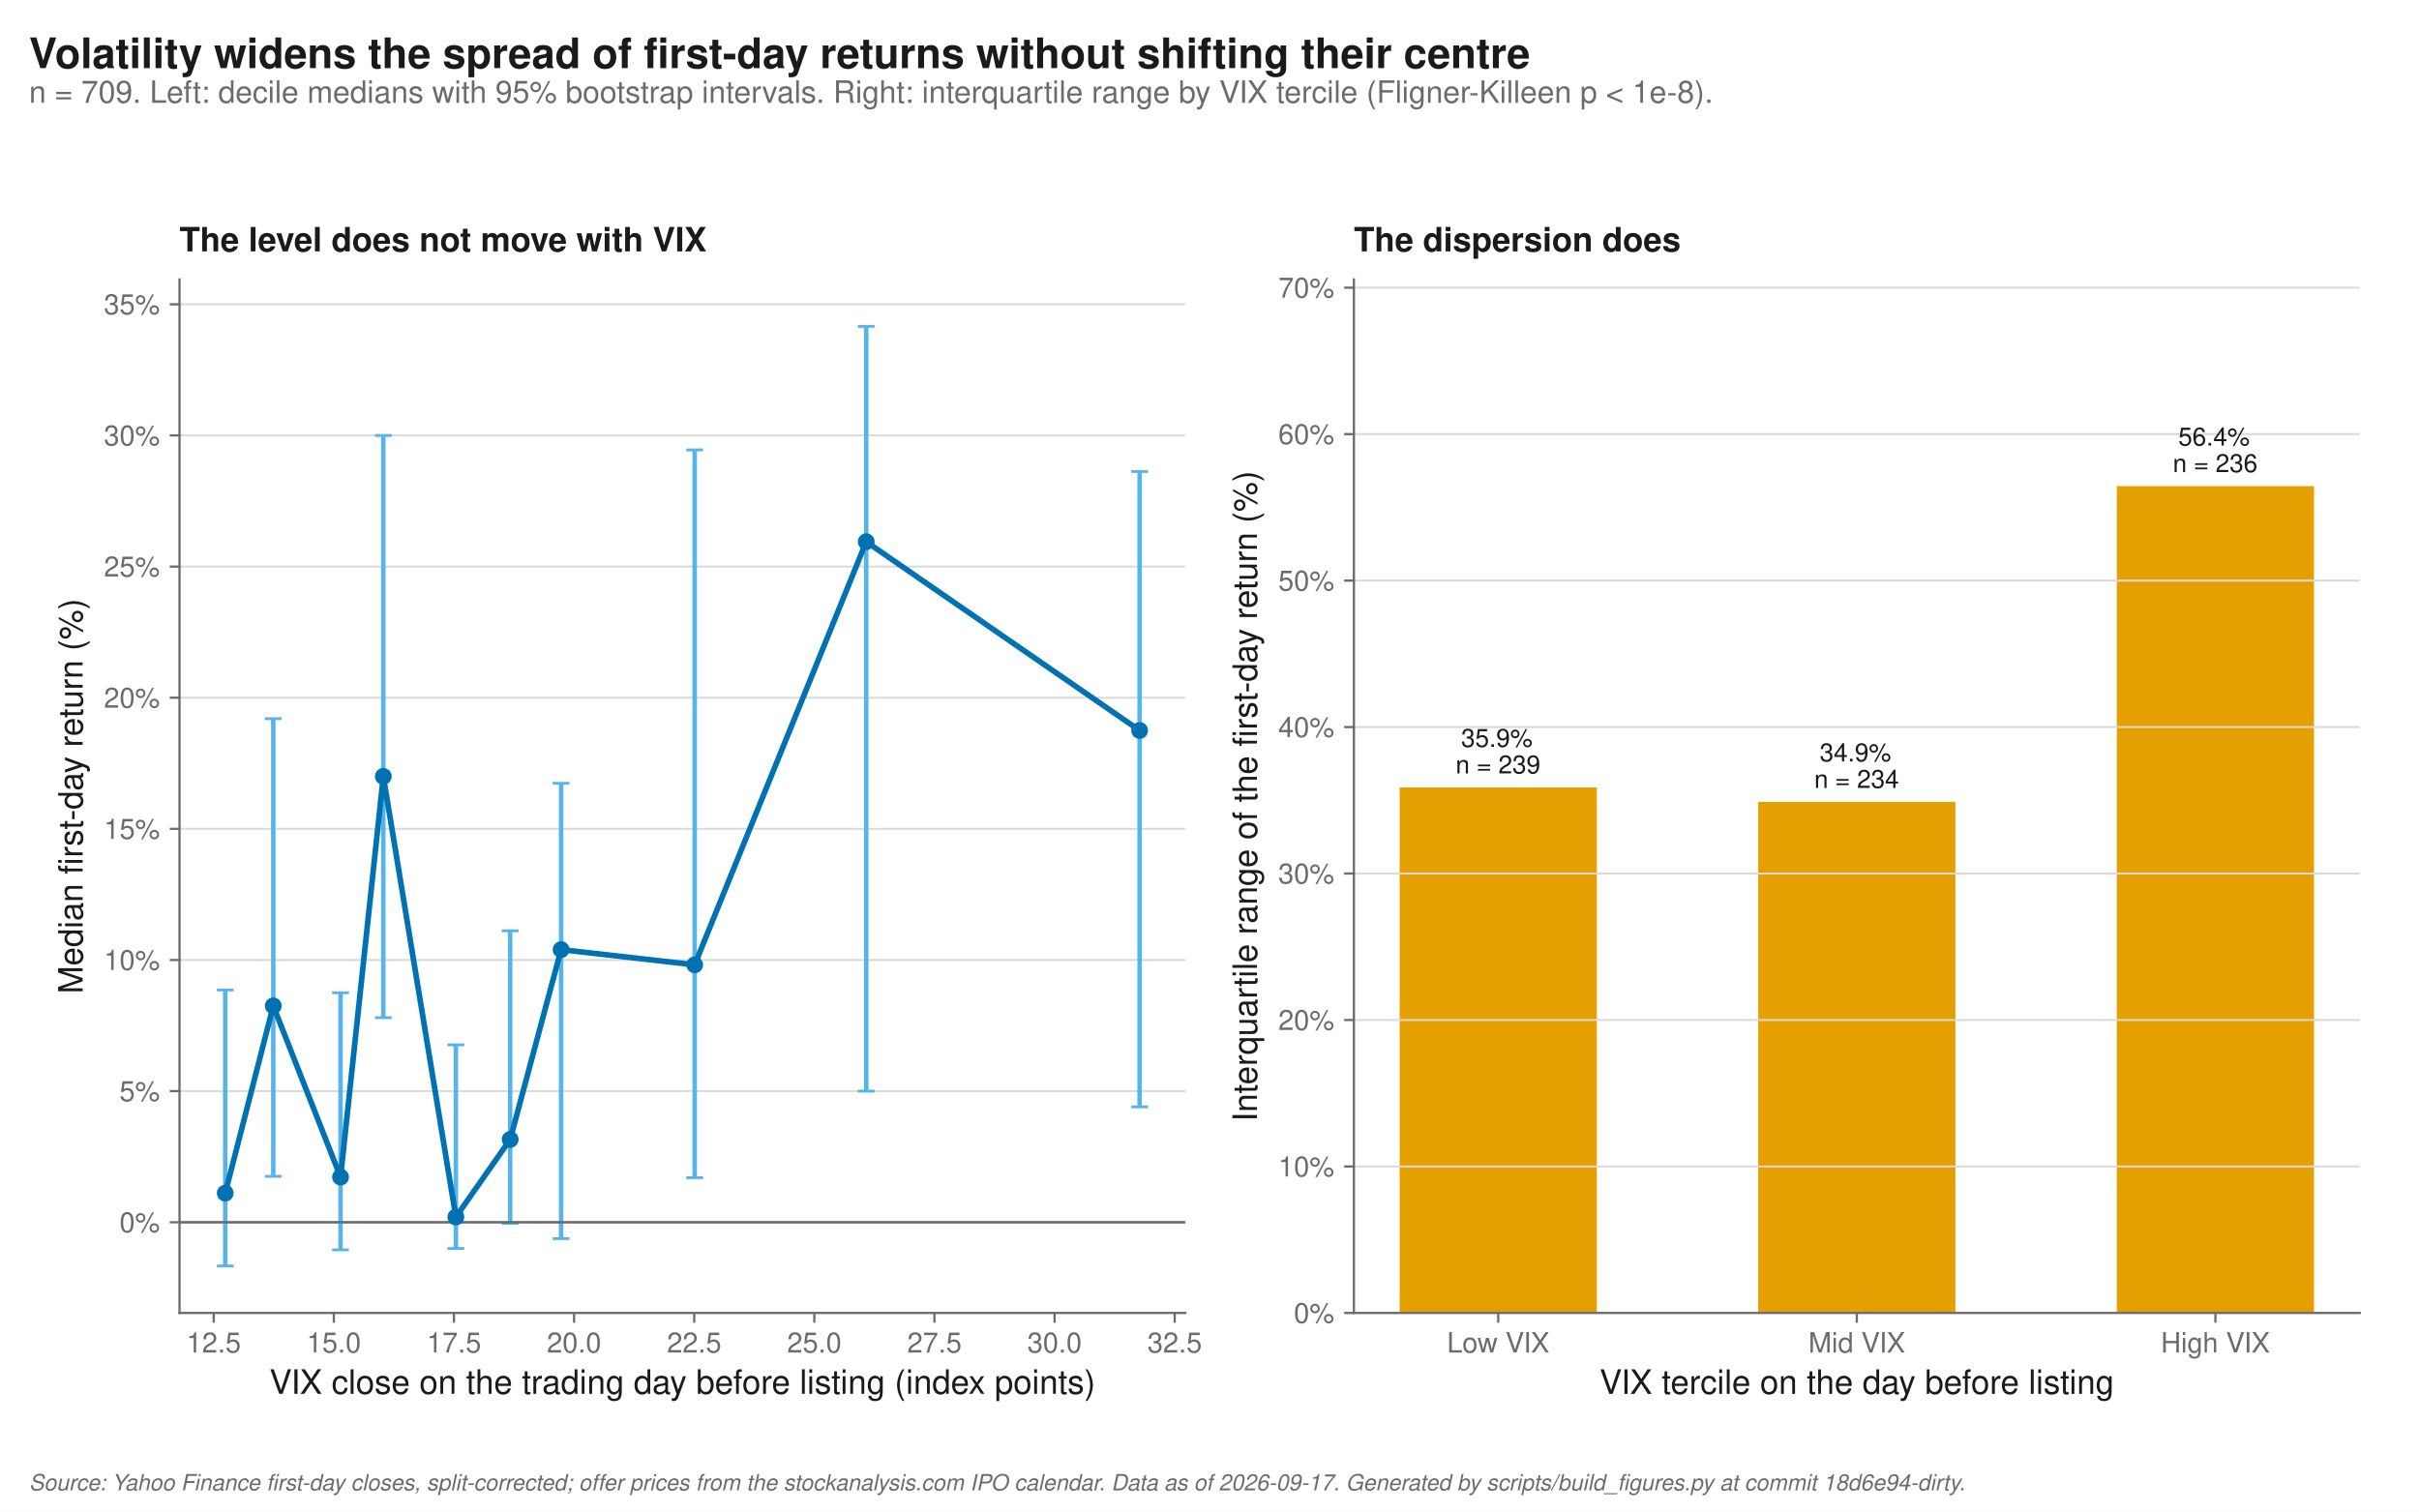
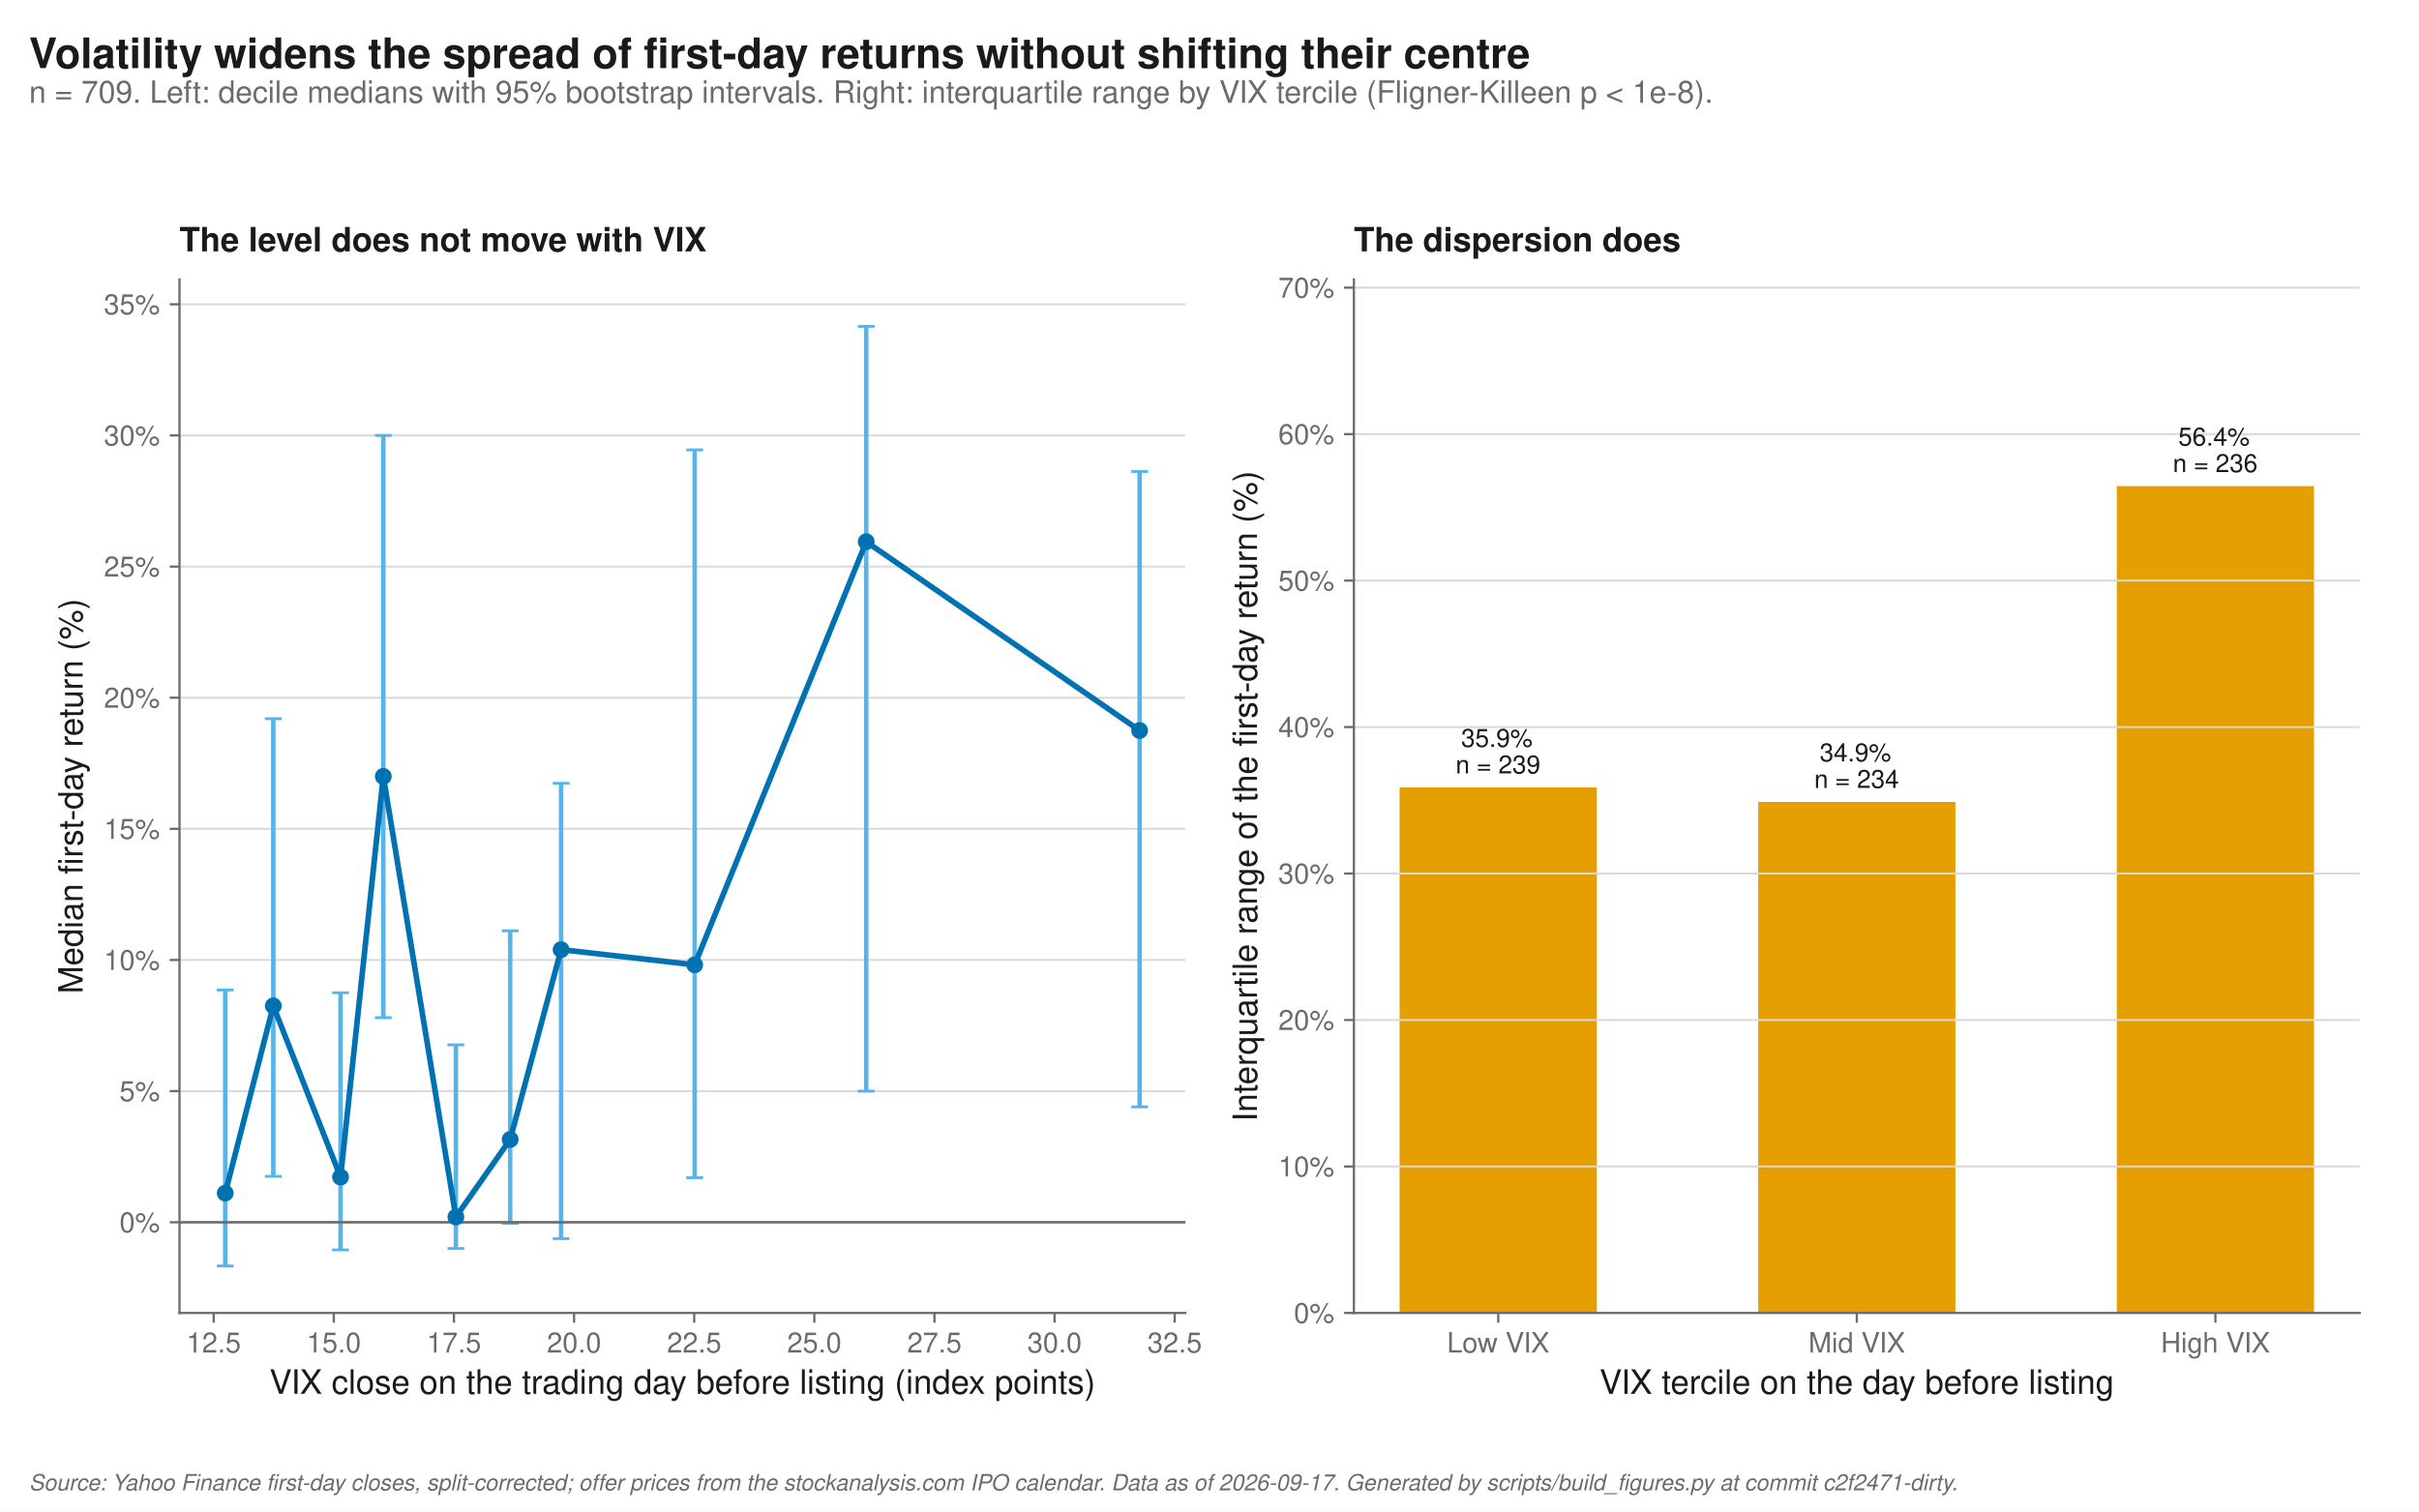
<svg xmlns="http://www.w3.org/2000/svg" xmlns:xlink="http://www.w3.org/1999/xlink" width="864pt" height="540pt" viewBox="0 0 864 540" version="1.1">
  <defs>
    <style type="text/css">*{stroke-linejoin: round; stroke-linecap: butt}</style>
  </defs>
  <g id="figure_1">
    <g id="patch_1">
      <path d="M 0 540  L 864 540  L 864 0  L 0 0  z " style="fill: #ffffff" />
    </g>
    <g id="axes_1">
      <g id="patch_2">
        <path d="M 64.118 469.06  L 423.373 469.06  L 423.373 99.82  L 64.118 99.82  z " style="fill: #ffffff" />
      </g>
      <g id="matplotlib.axis_1">
        <g id="xtick_1">
          <g id="line2d_1">
            <defs>
-               <path id="m4bec7045dd" d="M 0 0  L 0 3.5  " style="stroke: #6b6b6b; stroke-width: 0.8" />
+               <path id="mc1b7c2d459" d="M 0 0  L 0 3.5  " style="stroke: #6b6b6b; stroke-width: 0.8" />
            </defs>
            <g>
-               <use xlink:href="#m4bec7045dd" x="76.329" y="469.06" style="fill: #6b6b6b; stroke: #6b6b6b; stroke-width: 0.8" />
+               <use xlink:href="#mc1b7c2d459" x="76.329" y="469.06" style="fill: #6b6b6b; stroke: #6b6b6b; stroke-width: 0.8" />
            </g>
          </g>
          <g id="text_1">
            <text style="fill: #6b6b6b; font: 10px 'Helvetica Neue', 'Helvetica', 'Arial', 'Liberation Sans', 'DejaVu Sans', sans-serif; text-anchor: middle" x="76.329" y="483.201" transform="rotate(-0 76.32886 483.2006)">12.5</text>
          </g>
        </g>
        <g id="xtick_2">
          <g id="line2d_2">
            <g>
-               <use xlink:href="#m4bec7045dd" x="119.234" y="469.06" style="fill: #6b6b6b; stroke: #6b6b6b; stroke-width: 0.8" />
+               <use xlink:href="#mc1b7c2d459" x="119.234" y="469.06" style="fill: #6b6b6b; stroke: #6b6b6b; stroke-width: 0.8" />
            </g>
          </g>
          <g id="text_2">
            <text style="fill: #6b6b6b; font: 10px 'Helvetica Neue', 'Helvetica', 'Arial', 'Liberation Sans', 'DejaVu Sans', sans-serif; text-anchor: middle" x="119.234" y="483.201" transform="rotate(-0 119.2342 483.2006)">15.0</text>
          </g>
        </g>
        <g id="xtick_3">
          <g id="line2d_3">
            <g>
-               <use xlink:href="#m4bec7045dd" x="162.139" y="469.06" style="fill: #6b6b6b; stroke: #6b6b6b; stroke-width: 0.8" />
+               <use xlink:href="#mc1b7c2d459" x="162.139" y="469.06" style="fill: #6b6b6b; stroke: #6b6b6b; stroke-width: 0.8" />
            </g>
          </g>
          <g id="text_3">
            <text style="fill: #6b6b6b; font: 10px 'Helvetica Neue', 'Helvetica', 'Arial', 'Liberation Sans', 'DejaVu Sans', sans-serif; text-anchor: middle" x="162.139" y="483.201" transform="rotate(-0 162.1395 483.2006)">17.5</text>
          </g>
        </g>
        <g id="xtick_4">
          <g id="line2d_4">
            <g>
-               <use xlink:href="#m4bec7045dd" x="205.045" y="469.06" style="fill: #6b6b6b; stroke: #6b6b6b; stroke-width: 0.8" />
+               <use xlink:href="#mc1b7c2d459" x="205.045" y="469.06" style="fill: #6b6b6b; stroke: #6b6b6b; stroke-width: 0.8" />
            </g>
          </g>
          <g id="text_4">
            <text style="fill: #6b6b6b; font: 10px 'Helvetica Neue', 'Helvetica', 'Arial', 'Liberation Sans', 'DejaVu Sans', sans-serif; text-anchor: middle" x="205.045" y="483.201" transform="rotate(-0 205.0448 483.2006)">20.0</text>
          </g>
        </g>
        <g id="xtick_5">
          <g id="line2d_5">
            <g>
-               <use xlink:href="#m4bec7045dd" x="247.95" y="469.06" style="fill: #6b6b6b; stroke: #6b6b6b; stroke-width: 0.8" />
+               <use xlink:href="#mc1b7c2d459" x="247.95" y="469.06" style="fill: #6b6b6b; stroke: #6b6b6b; stroke-width: 0.8" />
            </g>
          </g>
          <g id="text_5">
            <text style="fill: #6b6b6b; font: 10px 'Helvetica Neue', 'Helvetica', 'Arial', 'Liberation Sans', 'DejaVu Sans', sans-serif; text-anchor: middle" x="247.95" y="483.201" transform="rotate(-0 247.9501 483.2006)">22.5</text>
          </g>
        </g>
        <g id="xtick_6">
          <g id="line2d_6">
            <g>
-               <use xlink:href="#m4bec7045dd" x="290.855" y="469.06" style="fill: #6b6b6b; stroke: #6b6b6b; stroke-width: 0.8" />
+               <use xlink:href="#mc1b7c2d459" x="290.855" y="469.06" style="fill: #6b6b6b; stroke: #6b6b6b; stroke-width: 0.8" />
            </g>
          </g>
          <g id="text_6">
            <text style="fill: #6b6b6b; font: 10px 'Helvetica Neue', 'Helvetica', 'Arial', 'Liberation Sans', 'DejaVu Sans', sans-serif; text-anchor: middle" x="290.855" y="483.201" transform="rotate(-0 290.8554 483.2006)">25.0</text>
          </g>
        </g>
        <g id="xtick_7">
          <g id="line2d_7">
            <g>
-               <use xlink:href="#m4bec7045dd" x="333.761" y="469.06" style="fill: #6b6b6b; stroke: #6b6b6b; stroke-width: 0.8" />
+               <use xlink:href="#mc1b7c2d459" x="333.761" y="469.06" style="fill: #6b6b6b; stroke: #6b6b6b; stroke-width: 0.8" />
            </g>
          </g>
          <g id="text_7">
            <text style="fill: #6b6b6b; font: 10px 'Helvetica Neue', 'Helvetica', 'Arial', 'Liberation Sans', 'DejaVu Sans', sans-serif; text-anchor: middle" x="333.761" y="483.201" transform="rotate(-0 333.7607 483.2006)">27.5</text>
          </g>
        </g>
        <g id="xtick_8">
          <g id="line2d_8">
            <g>
-               <use xlink:href="#m4bec7045dd" x="376.666" y="469.06" style="fill: #6b6b6b; stroke: #6b6b6b; stroke-width: 0.8" />
+               <use xlink:href="#mc1b7c2d459" x="376.666" y="469.06" style="fill: #6b6b6b; stroke: #6b6b6b; stroke-width: 0.8" />
            </g>
          </g>
          <g id="text_8">
            <text style="fill: #6b6b6b; font: 10px 'Helvetica Neue', 'Helvetica', 'Arial', 'Liberation Sans', 'DejaVu Sans', sans-serif; text-anchor: middle" x="376.666" y="483.201" transform="rotate(-0 376.6661 483.2006)">30.0</text>
          </g>
        </g>
        <g id="xtick_9">
          <g id="line2d_9">
            <g>
-               <use xlink:href="#m4bec7045dd" x="419.571" y="469.06" style="fill: #6b6b6b; stroke: #6b6b6b; stroke-width: 0.8" />
+               <use xlink:href="#mc1b7c2d459" x="419.571" y="469.06" style="fill: #6b6b6b; stroke: #6b6b6b; stroke-width: 0.8" />
            </g>
          </g>
          <g id="text_9">
            <text style="fill: #6b6b6b; font: 10px 'Helvetica Neue', 'Helvetica', 'Arial', 'Liberation Sans', 'DejaVu Sans', sans-serif; text-anchor: middle" x="419.571" y="483.201" transform="rotate(-0 419.5714 483.2006)">32.5</text>
          </g>
        </g>
        <g id="text_10">
          <text style="fill: #1a1a1a; font: 12px 'Helvetica Neue', 'Helvetica', 'Arial', 'Liberation Sans', 'DejaVu Sans', sans-serif; text-anchor: middle" x="243.745" y="497.942" transform="rotate(-0 243.7454 497.9422)">VIX close on the trading day before listing (index points)</text>
        </g>
      </g>
      <g id="matplotlib.axis_2">
        <g id="ytick_1">
          <g id="line2d_10">
-             <path d="M 64.118 436.66  L 423.373 436.66  " clip-path="url(#p7d2166540e)" style="fill: none; stroke: #d9d9d9; stroke-width: 0.7; stroke-linecap: round" />
+             <path d="M 64.118 436.66  L 423.373 436.66  " clip-path="url(#p096e666436)" style="fill: none; stroke: #d9d9d9; stroke-width: 0.7; stroke-linecap: round" />
          </g>
          <g id="line2d_11">
            <defs>
-               <path id="m808d4e4603" d="M 0 0  L -3.5 0  " style="stroke: #6b6b6b; stroke-width: 0.8" />
+               <path id="m313d7d263b" d="M 0 0  L -3.5 0  " style="stroke: #6b6b6b; stroke-width: 0.8" />
            </defs>
            <g>
-               <use xlink:href="#m808d4e4603" x="64.118" y="436.66" style="fill: #6b6b6b; stroke: #6b6b6b; stroke-width: 0.8" />
+               <use xlink:href="#m313d7d263b" x="64.118" y="436.66" style="fill: #6b6b6b; stroke: #6b6b6b; stroke-width: 0.8" />
            </g>
          </g>
          <g id="text_11">
            <text style="fill: #6b6b6b; font: 10px 'Helvetica Neue', 'Helvetica', 'Arial', 'Liberation Sans', 'DejaVu Sans', sans-serif; text-anchor: end" x="57.118" y="440.23" transform="rotate(-0 57.118 440.2302)">0%</text>
          </g>
        </g>
        <g id="ytick_2">
          <g id="line2d_12">
-             <path d="M 64.118 389.81  L 423.373 389.81  " clip-path="url(#p7d2166540e)" style="fill: none; stroke: #d9d9d9; stroke-width: 0.7; stroke-linecap: round" />
+             <path d="M 64.118 389.81  L 423.373 389.81  " clip-path="url(#p096e666436)" style="fill: none; stroke: #d9d9d9; stroke-width: 0.7; stroke-linecap: round" />
          </g>
          <g id="line2d_13">
            <g>
-               <use xlink:href="#m808d4e4603" x="64.118" y="389.81" style="fill: #6b6b6b; stroke: #6b6b6b; stroke-width: 0.8" />
+               <use xlink:href="#m313d7d263b" x="64.118" y="389.81" style="fill: #6b6b6b; stroke: #6b6b6b; stroke-width: 0.8" />
            </g>
          </g>
          <g id="text_12">
            <text style="fill: #6b6b6b; font: 10px 'Helvetica Neue', 'Helvetica', 'Arial', 'Liberation Sans', 'DejaVu Sans', sans-serif; text-anchor: end" x="57.118" y="393.381" transform="rotate(-0 57.118 393.3806)">5%</text>
          </g>
        </g>
        <g id="ytick_3">
          <g id="line2d_14">
-             <path d="M 64.118 342.961  L 423.373 342.961  " clip-path="url(#p7d2166540e)" style="fill: none; stroke: #d9d9d9; stroke-width: 0.7; stroke-linecap: round" />
+             <path d="M 64.118 342.961  L 423.373 342.961  " clip-path="url(#p096e666436)" style="fill: none; stroke: #d9d9d9; stroke-width: 0.7; stroke-linecap: round" />
          </g>
          <g id="line2d_15">
            <g>
-               <use xlink:href="#m808d4e4603" x="64.118" y="342.961" style="fill: #6b6b6b; stroke: #6b6b6b; stroke-width: 0.8" />
+               <use xlink:href="#m313d7d263b" x="64.118" y="342.961" style="fill: #6b6b6b; stroke: #6b6b6b; stroke-width: 0.8" />
            </g>
          </g>
          <g id="text_13">
            <text style="fill: #6b6b6b; font: 10px 'Helvetica Neue', 'Helvetica', 'Arial', 'Liberation Sans', 'DejaVu Sans', sans-serif; text-anchor: end" x="57.118" y="346.531" transform="rotate(-0 57.118 346.5311)">10%</text>
          </g>
        </g>
        <g id="ytick_4">
          <g id="line2d_16">
-             <path d="M 64.118 296.111  L 423.373 296.111  " clip-path="url(#p7d2166540e)" style="fill: none; stroke: #d9d9d9; stroke-width: 0.7; stroke-linecap: round" />
+             <path d="M 64.118 296.111  L 423.373 296.111  " clip-path="url(#p096e666436)" style="fill: none; stroke: #d9d9d9; stroke-width: 0.7; stroke-linecap: round" />
          </g>
          <g id="line2d_17">
            <g>
-               <use xlink:href="#m808d4e4603" x="64.118" y="296.111" style="fill: #6b6b6b; stroke: #6b6b6b; stroke-width: 0.8" />
+               <use xlink:href="#m313d7d263b" x="64.118" y="296.111" style="fill: #6b6b6b; stroke: #6b6b6b; stroke-width: 0.8" />
            </g>
          </g>
          <g id="text_14">
            <text style="fill: #6b6b6b; font: 10px 'Helvetica Neue', 'Helvetica', 'Arial', 'Liberation Sans', 'DejaVu Sans', sans-serif; text-anchor: end" x="57.118" y="299.682" transform="rotate(-0 57.118 299.6816)">15%</text>
          </g>
        </g>
        <g id="ytick_5">
          <g id="line2d_18">
-             <path d="M 64.118 249.262  L 423.373 249.262  " clip-path="url(#p7d2166540e)" style="fill: none; stroke: #d9d9d9; stroke-width: 0.7; stroke-linecap: round" />
+             <path d="M 64.118 249.262  L 423.373 249.262  " clip-path="url(#p096e666436)" style="fill: none; stroke: #d9d9d9; stroke-width: 0.7; stroke-linecap: round" />
          </g>
          <g id="line2d_19">
            <g>
-               <use xlink:href="#m808d4e4603" x="64.118" y="249.262" style="fill: #6b6b6b; stroke: #6b6b6b; stroke-width: 0.8" />
+               <use xlink:href="#m313d7d263b" x="64.118" y="249.262" style="fill: #6b6b6b; stroke: #6b6b6b; stroke-width: 0.8" />
            </g>
          </g>
          <g id="text_15">
            <text style="fill: #6b6b6b; font: 10px 'Helvetica Neue', 'Helvetica', 'Arial', 'Liberation Sans', 'DejaVu Sans', sans-serif; text-anchor: end" x="57.118" y="252.832" transform="rotate(-0 57.118 252.8321)">20%</text>
          </g>
        </g>
        <g id="ytick_6">
          <g id="line2d_20">
-             <path d="M 64.118 202.412  L 423.373 202.412  " clip-path="url(#p7d2166540e)" style="fill: none; stroke: #d9d9d9; stroke-width: 0.7; stroke-linecap: round" />
+             <path d="M 64.118 202.412  L 423.373 202.412  " clip-path="url(#p096e666436)" style="fill: none; stroke: #d9d9d9; stroke-width: 0.7; stroke-linecap: round" />
          </g>
          <g id="line2d_21">
            <g>
-               <use xlink:href="#m808d4e4603" x="64.118" y="202.412" style="fill: #6b6b6b; stroke: #6b6b6b; stroke-width: 0.8" />
+               <use xlink:href="#m313d7d263b" x="64.118" y="202.412" style="fill: #6b6b6b; stroke: #6b6b6b; stroke-width: 0.8" />
            </g>
          </g>
          <g id="text_16">
            <text style="fill: #6b6b6b; font: 10px 'Helvetica Neue', 'Helvetica', 'Arial', 'Liberation Sans', 'DejaVu Sans', sans-serif; text-anchor: end" x="57.118" y="205.983" transform="rotate(-0 57.118 205.9825)">25%</text>
          </g>
        </g>
        <g id="ytick_7">
          <g id="line2d_22">
-             <path d="M 64.118 155.563  L 423.373 155.563  " clip-path="url(#p7d2166540e)" style="fill: none; stroke: #d9d9d9; stroke-width: 0.7; stroke-linecap: round" />
+             <path d="M 64.118 155.563  L 423.373 155.563  " clip-path="url(#p096e666436)" style="fill: none; stroke: #d9d9d9; stroke-width: 0.7; stroke-linecap: round" />
          </g>
          <g id="line2d_23">
            <g>
-               <use xlink:href="#m808d4e4603" x="64.118" y="155.563" style="fill: #6b6b6b; stroke: #6b6b6b; stroke-width: 0.8" />
+               <use xlink:href="#m313d7d263b" x="64.118" y="155.563" style="fill: #6b6b6b; stroke: #6b6b6b; stroke-width: 0.8" />
            </g>
          </g>
          <g id="text_17">
            <text style="fill: #6b6b6b; font: 10px 'Helvetica Neue', 'Helvetica', 'Arial', 'Liberation Sans', 'DejaVu Sans', sans-serif; text-anchor: end" x="57.118" y="159.133" transform="rotate(-0 57.118 159.133)">30%</text>
          </g>
        </g>
        <g id="ytick_8">
          <g id="line2d_24">
-             <path d="M 64.118 108.713  L 423.373 108.713  " clip-path="url(#p7d2166540e)" style="fill: none; stroke: #d9d9d9; stroke-width: 0.7; stroke-linecap: round" />
+             <path d="M 64.118 108.713  L 423.373 108.713  " clip-path="url(#p096e666436)" style="fill: none; stroke: #d9d9d9; stroke-width: 0.7; stroke-linecap: round" />
          </g>
          <g id="line2d_25">
            <g>
-               <use xlink:href="#m808d4e4603" x="64.118" y="108.713" style="fill: #6b6b6b; stroke: #6b6b6b; stroke-width: 0.8" />
+               <use xlink:href="#m313d7d263b" x="64.118" y="108.713" style="fill: #6b6b6b; stroke: #6b6b6b; stroke-width: 0.8" />
            </g>
          </g>
          <g id="text_18">
            <text style="fill: #6b6b6b; font: 10px 'Helvetica Neue', 'Helvetica', 'Arial', 'Liberation Sans', 'DejaVu Sans', sans-serif; text-anchor: end" x="57.118" y="112.283" transform="rotate(-0 57.118 112.2835)">35%</text>
          </g>
        </g>
        <g id="text_19">
          <text style="fill: #1a1a1a; font: 12px 'Helvetica Neue', 'Helvetica', 'Arial', 'Liberation Sans', 'DejaVu Sans', sans-serif; text-anchor: middle" x="29.515" y="284.44" transform="rotate(-90 29.51487 284.44)">Median first-day return (%)</text>
        </g>
      </g>
      <g id="LineCollection_1">
-         <path d="M 80.448 452.276  L 80.448 353.669  " clip-path="url(#p7d2166540e)" style="fill: none; stroke: #56b4e9; stroke-width: 1.6" />
-         <path d="M 97.61 420.263  L 97.61 256.758  " clip-path="url(#p7d2166540e)" style="fill: none; stroke: #56b4e9; stroke-width: 1.6" />
-         <path d="M 121.637 446.523  L 121.637 354.673  " clip-path="url(#p7d2166540e)" style="fill: none; stroke: #56b4e9; stroke-width: 1.6" />
-         <path d="M 136.911 363.575  L 136.911 155.563  " clip-path="url(#p7d2166540e)" style="fill: none; stroke: #56b4e9; stroke-width: 1.6" />
-         <path d="M 162.826 446.03  L 162.826 373.275  " clip-path="url(#p7d2166540e)" style="fill: none; stroke: #56b4e9; stroke-width: 1.6" />
-         <path d="M 182.219 437.086  L 182.219 332.534  " clip-path="url(#p7d2166540e)" style="fill: none; stroke: #56b4e9; stroke-width: 1.6" />
-         <path d="M 200.411 442.516  L 200.411 279.837  " clip-path="url(#p7d2166540e)" style="fill: none; stroke: #56b4e9; stroke-width: 1.6" />
-         <path d="M 248.122 420.731  L 248.122 160.727  " clip-path="url(#p7d2166540e)" style="fill: none; stroke: #56b4e9; stroke-width: 1.6" />
-         <path d="M 309.391 389.81  L 309.391 116.604  " clip-path="url(#p7d2166540e)" style="fill: none; stroke: #56b4e9; stroke-width: 1.6" />
-         <path d="M 407.043 395.432  L 407.043 168.446  " clip-path="url(#p7d2166540e)" style="fill: none; stroke: #56b4e9; stroke-width: 1.6" />
+         <path d="M 80.448 452.276  L 80.448 353.669  " clip-path="url(#p096e666436)" style="fill: none; stroke: #56b4e9; stroke-width: 1.6" />
+         <path d="M 97.61 420.263  L 97.61 256.758  " clip-path="url(#p096e666436)" style="fill: none; stroke: #56b4e9; stroke-width: 1.6" />
+         <path d="M 121.637 446.523  L 121.637 354.673  " clip-path="url(#p096e666436)" style="fill: none; stroke: #56b4e9; stroke-width: 1.6" />
+         <path d="M 136.911 363.575  L 136.911 155.563  " clip-path="url(#p096e666436)" style="fill: none; stroke: #56b4e9; stroke-width: 1.6" />
+         <path d="M 162.826 446.03  L 162.826 373.275  " clip-path="url(#p096e666436)" style="fill: none; stroke: #56b4e9; stroke-width: 1.6" />
+         <path d="M 182.219 437.086  L 182.219 332.534  " clip-path="url(#p096e666436)" style="fill: none; stroke: #56b4e9; stroke-width: 1.6" />
+         <path d="M 200.411 442.516  L 200.411 279.837  " clip-path="url(#p096e666436)" style="fill: none; stroke: #56b4e9; stroke-width: 1.6" />
+         <path d="M 248.122 420.731  L 248.122 160.727  " clip-path="url(#p096e666436)" style="fill: none; stroke: #56b4e9; stroke-width: 1.6" />
+         <path d="M 309.391 389.81  L 309.391 116.604  " clip-path="url(#p096e666436)" style="fill: none; stroke: #56b4e9; stroke-width: 1.6" />
+         <path d="M 407.043 395.432  L 407.043 168.446  " clip-path="url(#p096e666436)" style="fill: none; stroke: #56b4e9; stroke-width: 1.6" />
      </g>
      <g id="line2d_26">
        <defs>
-           <path id="m08e30695e2" d="M 3 0  L -3 -0  " style="stroke: #56b4e9" />
+           <path id="mdb8ecae00e" d="M 3 0  L -3 -0  " style="stroke: #56b4e9" />
        </defs>
-         <g clip-path="url(#p7d2166540e)">
-           <use xlink:href="#m08e30695e2" x="80.448" y="452.276" style="fill: #56b4e9; stroke: #56b4e9" />
-           <use xlink:href="#m08e30695e2" x="97.61" y="420.263" style="fill: #56b4e9; stroke: #56b4e9" />
-           <use xlink:href="#m08e30695e2" x="121.637" y="446.523" style="fill: #56b4e9; stroke: #56b4e9" />
-           <use xlink:href="#m08e30695e2" x="136.911" y="363.575" style="fill: #56b4e9; stroke: #56b4e9" />
-           <use xlink:href="#m08e30695e2" x="162.826" y="446.03" style="fill: #56b4e9; stroke: #56b4e9" />
-           <use xlink:href="#m08e30695e2" x="182.219" y="437.086" style="fill: #56b4e9; stroke: #56b4e9" />
-           <use xlink:href="#m08e30695e2" x="200.411" y="442.516" style="fill: #56b4e9; stroke: #56b4e9" />
-           <use xlink:href="#m08e30695e2" x="248.122" y="420.731" style="fill: #56b4e9; stroke: #56b4e9" />
-           <use xlink:href="#m08e30695e2" x="309.391" y="389.81" style="fill: #56b4e9; stroke: #56b4e9" />
-           <use xlink:href="#m08e30695e2" x="407.043" y="395.432" style="fill: #56b4e9; stroke: #56b4e9" />
+         <g clip-path="url(#p096e666436)">
+           <use xlink:href="#mdb8ecae00e" x="80.448" y="452.276" style="fill: #56b4e9; stroke: #56b4e9" />
+           <use xlink:href="#mdb8ecae00e" x="97.61" y="420.263" style="fill: #56b4e9; stroke: #56b4e9" />
+           <use xlink:href="#mdb8ecae00e" x="121.637" y="446.523" style="fill: #56b4e9; stroke: #56b4e9" />
+           <use xlink:href="#mdb8ecae00e" x="136.911" y="363.575" style="fill: #56b4e9; stroke: #56b4e9" />
+           <use xlink:href="#mdb8ecae00e" x="162.826" y="446.03" style="fill: #56b4e9; stroke: #56b4e9" />
+           <use xlink:href="#mdb8ecae00e" x="182.219" y="437.086" style="fill: #56b4e9; stroke: #56b4e9" />
+           <use xlink:href="#mdb8ecae00e" x="200.411" y="442.516" style="fill: #56b4e9; stroke: #56b4e9" />
+           <use xlink:href="#mdb8ecae00e" x="248.122" y="420.731" style="fill: #56b4e9; stroke: #56b4e9" />
+           <use xlink:href="#mdb8ecae00e" x="309.391" y="389.81" style="fill: #56b4e9; stroke: #56b4e9" />
+           <use xlink:href="#mdb8ecae00e" x="407.043" y="395.432" style="fill: #56b4e9; stroke: #56b4e9" />
        </g>
      </g>
      <g id="line2d_27">
-         <g clip-path="url(#p7d2166540e)">
-           <use xlink:href="#m08e30695e2" x="80.448" y="353.669" style="fill: #56b4e9; stroke: #56b4e9" />
-           <use xlink:href="#m08e30695e2" x="97.61" y="256.758" style="fill: #56b4e9; stroke: #56b4e9" />
-           <use xlink:href="#m08e30695e2" x="121.637" y="354.673" style="fill: #56b4e9; stroke: #56b4e9" />
-           <use xlink:href="#m08e30695e2" x="136.911" y="155.563" style="fill: #56b4e9; stroke: #56b4e9" />
-           <use xlink:href="#m08e30695e2" x="162.826" y="373.275" style="fill: #56b4e9; stroke: #56b4e9" />
-           <use xlink:href="#m08e30695e2" x="182.219" y="332.534" style="fill: #56b4e9; stroke: #56b4e9" />
-           <use xlink:href="#m08e30695e2" x="200.411" y="279.837" style="fill: #56b4e9; stroke: #56b4e9" />
-           <use xlink:href="#m08e30695e2" x="248.122" y="160.727" style="fill: #56b4e9; stroke: #56b4e9" />
-           <use xlink:href="#m08e30695e2" x="309.391" y="116.604" style="fill: #56b4e9; stroke: #56b4e9" />
-           <use xlink:href="#m08e30695e2" x="407.043" y="168.446" style="fill: #56b4e9; stroke: #56b4e9" />
+         <g clip-path="url(#p096e666436)">
+           <use xlink:href="#mdb8ecae00e" x="80.448" y="353.669" style="fill: #56b4e9; stroke: #56b4e9" />
+           <use xlink:href="#mdb8ecae00e" x="97.61" y="256.758" style="fill: #56b4e9; stroke: #56b4e9" />
+           <use xlink:href="#mdb8ecae00e" x="121.637" y="354.673" style="fill: #56b4e9; stroke: #56b4e9" />
+           <use xlink:href="#mdb8ecae00e" x="136.911" y="155.563" style="fill: #56b4e9; stroke: #56b4e9" />
+           <use xlink:href="#mdb8ecae00e" x="162.826" y="373.275" style="fill: #56b4e9; stroke: #56b4e9" />
+           <use xlink:href="#mdb8ecae00e" x="182.219" y="332.534" style="fill: #56b4e9; stroke: #56b4e9" />
+           <use xlink:href="#mdb8ecae00e" x="200.411" y="279.837" style="fill: #56b4e9; stroke: #56b4e9" />
+           <use xlink:href="#mdb8ecae00e" x="248.122" y="160.727" style="fill: #56b4e9; stroke: #56b4e9" />
+           <use xlink:href="#mdb8ecae00e" x="309.391" y="116.604" style="fill: #56b4e9; stroke: #56b4e9" />
+           <use xlink:href="#mdb8ecae00e" x="407.043" y="168.446" style="fill: #56b4e9; stroke: #56b4e9" />
        </g>
      </g>
      <g id="line2d_28">
-         <path d="M 64.118 436.66  L 423.373 436.66  " clip-path="url(#p7d2166540e)" style="fill: none; stroke: #6b6b6b; stroke-width: 0.9; stroke-linecap: round" />
+         <path d="M 64.118 436.66  L 423.373 436.66  " clip-path="url(#p096e666436)" style="fill: none; stroke: #6b6b6b; stroke-width: 0.9; stroke-linecap: round" />
      </g>
      <g id="line2d_29">
-         <path d="M 80.448 426.249  L 97.61 359.358  L 121.637 420.523  L 136.911 277.371  L 162.826 434.786  L 182.219 407.079  L 200.411 339.262  L 248.122 344.692  L 309.391 193.535  L 407.043 260.974  " clip-path="url(#p7d2166540e)" style="fill: none; stroke: #0072b2; stroke-width: 2; stroke-linecap: round" />
+         <path d="M 80.448 426.249  L 97.61 359.358  L 121.637 420.523  L 136.911 277.371  L 162.826 434.786  L 182.219 407.079  L 200.411 339.262  L 248.122 344.692  L 309.391 193.535  L 407.043 260.974  " clip-path="url(#p096e666436)" style="fill: none; stroke: #0072b2; stroke-width: 2; stroke-linecap: round" />
        <defs>
-           <path id="me7fcd6a4c8" d="M 0 2.5  C 0.663 2.5 1.299 2.237 1.768 1.768  C 2.237 1.299 2.5 0.663 2.5 0  C 2.5 -0.663 2.237 -1.299 1.768 -1.768  C 1.299 -2.237 0.663 -2.5 0 -2.5  C -0.663 -2.5 -1.299 -2.237 -1.768 -1.768  C -2.237 -1.299 -2.5 -0.663 -2.5 0  C -2.5 0.663 -2.237 1.299 -1.768 1.768  C -1.299 2.237 -0.663 2.5 0 2.5  z " style="stroke: #0072b2" />
+           <path id="m58a8566ed0" d="M 0 2.5  C 0.663 2.5 1.299 2.237 1.768 1.768  C 2.237 1.299 2.5 0.663 2.5 0  C 2.5 -0.663 2.237 -1.299 1.768 -1.768  C 1.299 -2.237 0.663 -2.5 0 -2.5  C -0.663 -2.5 -1.299 -2.237 -1.768 -1.768  C -2.237 -1.299 -2.5 -0.663 -2.5 0  C -2.5 0.663 -2.237 1.299 -1.768 1.768  C -1.299 2.237 -0.663 2.5 0 2.5  z " style="stroke: #0072b2" />
        </defs>
-         <g clip-path="url(#p7d2166540e)">
-           <use xlink:href="#me7fcd6a4c8" x="80.448" y="426.249" style="fill: #0072b2; stroke: #0072b2" />
-           <use xlink:href="#me7fcd6a4c8" x="97.61" y="359.358" style="fill: #0072b2; stroke: #0072b2" />
-           <use xlink:href="#me7fcd6a4c8" x="121.637" y="420.523" style="fill: #0072b2; stroke: #0072b2" />
-           <use xlink:href="#me7fcd6a4c8" x="136.911" y="277.371" style="fill: #0072b2; stroke: #0072b2" />
-           <use xlink:href="#me7fcd6a4c8" x="162.826" y="434.786" style="fill: #0072b2; stroke: #0072b2" />
-           <use xlink:href="#me7fcd6a4c8" x="182.219" y="407.079" style="fill: #0072b2; stroke: #0072b2" />
-           <use xlink:href="#me7fcd6a4c8" x="200.411" y="339.262" style="fill: #0072b2; stroke: #0072b2" />
-           <use xlink:href="#me7fcd6a4c8" x="248.122" y="344.692" style="fill: #0072b2; stroke: #0072b2" />
-           <use xlink:href="#me7fcd6a4c8" x="309.391" y="193.535" style="fill: #0072b2; stroke: #0072b2" />
-           <use xlink:href="#me7fcd6a4c8" x="407.043" y="260.974" style="fill: #0072b2; stroke: #0072b2" />
+         <g clip-path="url(#p096e666436)">
+           <use xlink:href="#m58a8566ed0" x="80.448" y="426.249" style="fill: #0072b2; stroke: #0072b2" />
+           <use xlink:href="#m58a8566ed0" x="97.61" y="359.358" style="fill: #0072b2; stroke: #0072b2" />
+           <use xlink:href="#m58a8566ed0" x="121.637" y="420.523" style="fill: #0072b2; stroke: #0072b2" />
+           <use xlink:href="#m58a8566ed0" x="136.911" y="277.371" style="fill: #0072b2; stroke: #0072b2" />
+           <use xlink:href="#m58a8566ed0" x="162.826" y="434.786" style="fill: #0072b2; stroke: #0072b2" />
+           <use xlink:href="#m58a8566ed0" x="182.219" y="407.079" style="fill: #0072b2; stroke: #0072b2" />
+           <use xlink:href="#m58a8566ed0" x="200.411" y="339.262" style="fill: #0072b2; stroke: #0072b2" />
+           <use xlink:href="#m58a8566ed0" x="248.122" y="344.692" style="fill: #0072b2; stroke: #0072b2" />
+           <use xlink:href="#m58a8566ed0" x="309.391" y="193.535" style="fill: #0072b2; stroke: #0072b2" />
+           <use xlink:href="#m58a8566ed0" x="407.043" y="260.974" style="fill: #0072b2; stroke: #0072b2" />
        </g>
      </g>
      <g id="patch_3">
        <path d="M 64.118 469.06  L 64.118 99.82  " style="fill: none; stroke: #6b6b6b; stroke-width: 0.8; stroke-linejoin: miter; stroke-linecap: square" />
      </g>
      <g id="patch_4">
        <path d="M 64.118 469.06  L 423.373 469.06  " style="fill: none; stroke: #6b6b6b; stroke-width: 0.8; stroke-linejoin: miter; stroke-linecap: square" />
      </g>
      <g id="text_20">
        <text style="fill: #1a1a1a; font: 600 12px 'Helvetica Neue', 'Helvetica', 'Arial', 'Liberation Sans', 'DejaVu Sans', sans-serif; text-anchor: start" x="64.118" y="89.82" transform="rotate(-0 64.118 89.82)">The level does not move with VIX</text>
      </g>
    </g>
    <g id="axes_2">
      <g id="patch_5">
        <path d="M 483.577 469.06  L 842.832 469.06  L 842.832 99.82  L 483.577 99.82  z " style="fill: #ffffff" />
      </g>
      <g id="patch_6">
-         <path d="M 499.907 469.06  L 570.349 469.06  L 570.349 281.321  L 499.907 281.321  z " clip-path="url(#p346b4296ce)" style="fill: #e69f00" />
+         <path d="M 499.907 469.06  L 570.349 469.06  L 570.349 281.321  L 499.907 281.321  z " clip-path="url(#pbe120e4f17)" style="fill: #e69f00" />
      </g>
      <g id="patch_7">
-         <path d="M 627.984 469.06  L 698.426 469.06  L 698.426 286.493  L 627.984 286.493  z " clip-path="url(#p346b4296ce)" style="fill: #e69f00" />
+         <path d="M 627.984 469.06  L 698.426 469.06  L 698.426 286.493  L 627.984 286.493  z " clip-path="url(#pbe120e4f17)" style="fill: #e69f00" />
      </g>
      <g id="patch_8">
-         <path d="M 756.06 469.06  L 826.502 469.06  L 826.502 173.668  L 756.06 173.668  z " clip-path="url(#p346b4296ce)" style="fill: #e69f00" />
+         <path d="M 756.06 469.06  L 826.502 469.06  L 826.502 173.668  L 756.06 173.668  z " clip-path="url(#pbe120e4f17)" style="fill: #e69f00" />
      </g>
      <g id="matplotlib.axis_3">
        <g id="xtick_10">
          <g id="line2d_30">
            <g>
-               <use xlink:href="#m4bec7045dd" x="535.128" y="469.06" style="fill: #6b6b6b; stroke: #6b6b6b; stroke-width: 0.8" />
+               <use xlink:href="#mc1b7c2d459" x="535.128" y="469.06" style="fill: #6b6b6b; stroke: #6b6b6b; stroke-width: 0.8" />
            </g>
          </g>
          <g id="text_21">
            <text style="fill: #6b6b6b; font: 10px 'Helvetica Neue', 'Helvetica', 'Arial', 'Liberation Sans', 'DejaVu Sans', sans-serif; text-anchor: middle" x="535.128" y="483.201" transform="rotate(-0 535.128 483.2006)">Low VIX</text>
          </g>
        </g>
        <g id="xtick_11">
          <g id="line2d_31">
            <g>
-               <use xlink:href="#m4bec7045dd" x="663.205" y="469.06" style="fill: #6b6b6b; stroke: #6b6b6b; stroke-width: 0.8" />
+               <use xlink:href="#mc1b7c2d459" x="663.205" y="469.06" style="fill: #6b6b6b; stroke: #6b6b6b; stroke-width: 0.8" />
            </g>
          </g>
          <g id="text_22">
            <text style="fill: #6b6b6b; font: 10px 'Helvetica Neue', 'Helvetica', 'Arial', 'Liberation Sans', 'DejaVu Sans', sans-serif; text-anchor: middle" x="663.205" y="483.201" transform="rotate(-0 663.2046 483.2006)">Mid VIX</text>
          </g>
        </g>
        <g id="xtick_12">
          <g id="line2d_32">
            <g>
-               <use xlink:href="#m4bec7045dd" x="791.281" y="469.06" style="fill: #6b6b6b; stroke: #6b6b6b; stroke-width: 0.8" />
+               <use xlink:href="#mc1b7c2d459" x="791.281" y="469.06" style="fill: #6b6b6b; stroke: #6b6b6b; stroke-width: 0.8" />
            </g>
          </g>
          <g id="text_23">
            <text style="fill: #6b6b6b; font: 10px 'Helvetica Neue', 'Helvetica', 'Arial', 'Liberation Sans', 'DejaVu Sans', sans-serif; text-anchor: middle" x="791.281" y="483.201" transform="rotate(-0 791.2812 483.2006)">High VIX</text>
          </g>
        </g>
        <g id="text_24">
          <text style="fill: #1a1a1a; font: 12px 'Helvetica Neue', 'Helvetica', 'Arial', 'Liberation Sans', 'DejaVu Sans', sans-serif; text-anchor: middle" x="663.205" y="497.956" transform="rotate(-0 663.2046 497.9556)">VIX tercile on the day before listing</text>
        </g>
      </g>
      <g id="matplotlib.axis_4">
        <g id="ytick_9">
          <g id="line2d_33">
-             <path d="M 483.577 469.06  L 842.832 469.06  " clip-path="url(#p346b4296ce)" style="fill: none; stroke: #d9d9d9; stroke-width: 0.7; stroke-linecap: round" />
+             <path d="M 483.577 469.06  L 842.832 469.06  " clip-path="url(#pbe120e4f17)" style="fill: none; stroke: #d9d9d9; stroke-width: 0.7; stroke-linecap: round" />
          </g>
          <g id="line2d_34">
            <g>
-               <use xlink:href="#m808d4e4603" x="483.577" y="469.06" style="fill: #6b6b6b; stroke: #6b6b6b; stroke-width: 0.8" />
+               <use xlink:href="#m313d7d263b" x="483.577" y="469.06" style="fill: #6b6b6b; stroke: #6b6b6b; stroke-width: 0.8" />
            </g>
          </g>
          <g id="text_25">
            <text style="fill: #6b6b6b; font: 10px 'Helvetica Neue', 'Helvetica', 'Arial', 'Liberation Sans', 'DejaVu Sans', sans-serif; text-anchor: end" x="476.577" y="472.63" transform="rotate(-0 476.5772 472.6303)">0%</text>
          </g>
        </g>
        <g id="ytick_10">
          <g id="line2d_35">
-             <path d="M 483.577 416.732  L 842.832 416.732  " clip-path="url(#p346b4296ce)" style="fill: none; stroke: #d9d9d9; stroke-width: 0.7; stroke-linecap: round" />
+             <path d="M 483.577 416.732  L 842.832 416.732  " clip-path="url(#pbe120e4f17)" style="fill: none; stroke: #d9d9d9; stroke-width: 0.7; stroke-linecap: round" />
          </g>
          <g id="line2d_36">
            <g>
-               <use xlink:href="#m808d4e4603" x="483.577" y="416.732" style="fill: #6b6b6b; stroke: #6b6b6b; stroke-width: 0.8" />
+               <use xlink:href="#m313d7d263b" x="483.577" y="416.732" style="fill: #6b6b6b; stroke: #6b6b6b; stroke-width: 0.8" />
            </g>
          </g>
          <g id="text_26">
            <text style="fill: #6b6b6b; font: 10px 'Helvetica Neue', 'Helvetica', 'Arial', 'Liberation Sans', 'DejaVu Sans', sans-serif; text-anchor: end" x="476.577" y="420.302" transform="rotate(-0 476.5772 420.3021)">10%</text>
          </g>
        </g>
        <g id="ytick_11">
          <g id="line2d_37">
-             <path d="M 483.577 364.404  L 842.832 364.404  " clip-path="url(#p346b4296ce)" style="fill: none; stroke: #d9d9d9; stroke-width: 0.7; stroke-linecap: round" />
+             <path d="M 483.577 364.404  L 842.832 364.404  " clip-path="url(#pbe120e4f17)" style="fill: none; stroke: #d9d9d9; stroke-width: 0.7; stroke-linecap: round" />
          </g>
          <g id="line2d_38">
            <g>
-               <use xlink:href="#m808d4e4603" x="483.577" y="364.404" style="fill: #6b6b6b; stroke: #6b6b6b; stroke-width: 0.8" />
+               <use xlink:href="#m313d7d263b" x="483.577" y="364.404" style="fill: #6b6b6b; stroke: #6b6b6b; stroke-width: 0.8" />
            </g>
          </g>
          <g id="text_27">
            <text style="fill: #6b6b6b; font: 10px 'Helvetica Neue', 'Helvetica', 'Arial', 'Liberation Sans', 'DejaVu Sans', sans-serif; text-anchor: end" x="476.577" y="367.974" transform="rotate(-0 476.5772 367.9739)">20%</text>
          </g>
        </g>
        <g id="ytick_12">
          <g id="line2d_39">
-             <path d="M 483.577 312.075  L 842.832 312.075  " clip-path="url(#p346b4296ce)" style="fill: none; stroke: #d9d9d9; stroke-width: 0.7; stroke-linecap: round" />
+             <path d="M 483.577 312.075  L 842.832 312.075  " clip-path="url(#pbe120e4f17)" style="fill: none; stroke: #d9d9d9; stroke-width: 0.7; stroke-linecap: round" />
          </g>
          <g id="line2d_40">
            <g>
-               <use xlink:href="#m808d4e4603" x="483.577" y="312.075" style="fill: #6b6b6b; stroke: #6b6b6b; stroke-width: 0.8" />
+               <use xlink:href="#m313d7d263b" x="483.577" y="312.075" style="fill: #6b6b6b; stroke: #6b6b6b; stroke-width: 0.8" />
            </g>
          </g>
          <g id="text_28">
            <text style="fill: #6b6b6b; font: 10px 'Helvetica Neue', 'Helvetica', 'Arial', 'Liberation Sans', 'DejaVu Sans', sans-serif; text-anchor: end" x="476.577" y="315.646" transform="rotate(-0 476.5772 315.6457)">30%</text>
          </g>
        </g>
        <g id="ytick_13">
          <g id="line2d_41">
-             <path d="M 483.577 259.747  L 842.832 259.747  " clip-path="url(#p346b4296ce)" style="fill: none; stroke: #d9d9d9; stroke-width: 0.7; stroke-linecap: round" />
+             <path d="M 483.577 259.747  L 842.832 259.747  " clip-path="url(#pbe120e4f17)" style="fill: none; stroke: #d9d9d9; stroke-width: 0.7; stroke-linecap: round" />
          </g>
          <g id="line2d_42">
            <g>
-               <use xlink:href="#m808d4e4603" x="483.577" y="259.747" style="fill: #6b6b6b; stroke: #6b6b6b; stroke-width: 0.8" />
+               <use xlink:href="#m313d7d263b" x="483.577" y="259.747" style="fill: #6b6b6b; stroke: #6b6b6b; stroke-width: 0.8" />
            </g>
          </g>
          <g id="text_29">
            <text style="fill: #6b6b6b; font: 10px 'Helvetica Neue', 'Helvetica', 'Arial', 'Liberation Sans', 'DejaVu Sans', sans-serif; text-anchor: end" x="476.577" y="263.318" transform="rotate(-0 476.5772 263.3175)">40%</text>
          </g>
        </g>
        <g id="ytick_14">
          <g id="line2d_43">
-             <path d="M 483.577 207.419  L 842.832 207.419  " clip-path="url(#p346b4296ce)" style="fill: none; stroke: #d9d9d9; stroke-width: 0.7; stroke-linecap: round" />
+             <path d="M 483.577 207.419  L 842.832 207.419  " clip-path="url(#pbe120e4f17)" style="fill: none; stroke: #d9d9d9; stroke-width: 0.7; stroke-linecap: round" />
          </g>
          <g id="line2d_44">
            <g>
-               <use xlink:href="#m808d4e4603" x="483.577" y="207.419" style="fill: #6b6b6b; stroke: #6b6b6b; stroke-width: 0.8" />
+               <use xlink:href="#m313d7d263b" x="483.577" y="207.419" style="fill: #6b6b6b; stroke: #6b6b6b; stroke-width: 0.8" />
            </g>
          </g>
          <g id="text_30">
            <text style="fill: #6b6b6b; font: 10px 'Helvetica Neue', 'Helvetica', 'Arial', 'Liberation Sans', 'DejaVu Sans', sans-serif; text-anchor: end" x="476.577" y="210.989" transform="rotate(-0 476.5772 210.9893)">50%</text>
          </g>
        </g>
        <g id="ytick_15">
          <g id="line2d_45">
-             <path d="M 483.577 155.091  L 842.832 155.091  " clip-path="url(#p346b4296ce)" style="fill: none; stroke: #d9d9d9; stroke-width: 0.7; stroke-linecap: round" />
+             <path d="M 483.577 155.091  L 842.832 155.091  " clip-path="url(#pbe120e4f17)" style="fill: none; stroke: #d9d9d9; stroke-width: 0.7; stroke-linecap: round" />
          </g>
          <g id="line2d_46">
            <g>
-               <use xlink:href="#m808d4e4603" x="483.577" y="155.091" style="fill: #6b6b6b; stroke: #6b6b6b; stroke-width: 0.8" />
+               <use xlink:href="#m313d7d263b" x="483.577" y="155.091" style="fill: #6b6b6b; stroke: #6b6b6b; stroke-width: 0.8" />
            </g>
          </g>
          <g id="text_31">
            <text style="fill: #6b6b6b; font: 10px 'Helvetica Neue', 'Helvetica', 'Arial', 'Liberation Sans', 'DejaVu Sans', sans-serif; text-anchor: end" x="476.577" y="158.661" transform="rotate(-0 476.5772 158.6611)">60%</text>
          </g>
        </g>
        <g id="ytick_16">
          <g id="line2d_47">
-             <path d="M 483.577 102.763  L 842.832 102.763  " clip-path="url(#p346b4296ce)" style="fill: none; stroke: #d9d9d9; stroke-width: 0.7; stroke-linecap: round" />
+             <path d="M 483.577 102.763  L 842.832 102.763  " clip-path="url(#pbe120e4f17)" style="fill: none; stroke: #d9d9d9; stroke-width: 0.7; stroke-linecap: round" />
          </g>
          <g id="line2d_48">
            <g>
-               <use xlink:href="#m808d4e4603" x="483.577" y="102.763" style="fill: #6b6b6b; stroke: #6b6b6b; stroke-width: 0.8" />
+               <use xlink:href="#m313d7d263b" x="483.577" y="102.763" style="fill: #6b6b6b; stroke: #6b6b6b; stroke-width: 0.8" />
            </g>
          </g>
          <g id="text_32">
            <text style="fill: #6b6b6b; font: 10px 'Helvetica Neue', 'Helvetica', 'Arial', 'Liberation Sans', 'DejaVu Sans', sans-serif; text-anchor: end" x="476.577" y="106.333" transform="rotate(-0 476.5772 106.3329)">70%</text>
          </g>
        </g>
        <g id="text_33">
          <text style="fill: #1a1a1a; font: 12px 'Helvetica Neue', 'Helvetica', 'Arial', 'Liberation Sans', 'DejaVu Sans', sans-serif; text-anchor: middle" x="448.95" y="284.44" transform="rotate(-90 448.9497 284.44)">Interquartile range of the first-day return (%)</text>
        </g>
      </g>
      <g id="patch_9">
        <path d="M 483.577 469.06  L 483.577 99.82  " style="fill: none; stroke: #6b6b6b; stroke-width: 0.8; stroke-linejoin: miter; stroke-linecap: square" />
      </g>
      <g id="patch_10">
        <path d="M 483.577 469.06  L 842.832 469.06  " style="fill: none; stroke: #6b6b6b; stroke-width: 0.8; stroke-linejoin: miter; stroke-linecap: square" />
      </g>
      <g id="text_34">
        <text style="fill: #1a1a1a; font: 9px 'Helvetica Neue', 'Helvetica', 'Arial', 'Liberation Sans', 'DejaVu Sans', sans-serif" transform="translate(521.872 266.836)">35.9%</text>
        <text style="fill: #1a1a1a; font: 9px 'Helvetica Neue', 'Helvetica', 'Arial', 'Liberation Sans', 'DejaVu Sans', sans-serif" transform="translate(519.9194 276.3211)">n = 239</text>
      </g>
      <g id="text_35">
        <text style="fill: #1a1a1a; font: 9px 'Helvetica Neue', 'Helvetica', 'Arial', 'Liberation Sans', 'DejaVu Sans', sans-serif" transform="translate(649.9486 272.0076)">34.9%</text>
        <text style="fill: #1a1a1a; font: 9px 'Helvetica Neue', 'Helvetica', 'Arial', 'Liberation Sans', 'DejaVu Sans', sans-serif" transform="translate(647.996 281.4927)">n = 234</text>
      </g>
      <g id="text_36">
        <text style="fill: #1a1a1a; font: 9px 'Helvetica Neue', 'Helvetica', 'Arial', 'Liberation Sans', 'DejaVu Sans', sans-serif" transform="translate(778.0252 159.1828)">56.4%</text>
        <text style="fill: #1a1a1a; font: 9px 'Helvetica Neue', 'Helvetica', 'Arial', 'Liberation Sans', 'DejaVu Sans', sans-serif" transform="translate(776.0726 168.668)">n = 236</text>
      </g>
      <g id="text_37">
        <text style="fill: #1a1a1a; font: 600 12px 'Helvetica Neue', 'Helvetica', 'Arial', 'Liberation Sans', 'DejaVu Sans', sans-serif; text-anchor: start" x="483.577" y="89.82" transform="rotate(-0 483.5772 89.82)">The dispersion does</text>
      </g>
    </g>
    <g id="text_38">
      <text style="fill: #1a1a1a; font: 600 15px 'Helvetica Neue', 'Helvetica', 'Arial', 'Liberation Sans', 'DejaVu Sans', sans-serif; text-anchor: start" x="10.368" y="24.33" transform="rotate(-0 10.368 24.33047)">Volatility widens the spread of first-day returns without shifting their centre</text>
    </g>
    <g id="text_39">
      <text style="fill: #6b6b6b; font: 11px 'Helvetica Neue', 'Helvetica', 'Arial', 'Liberation Sans', 'DejaVu Sans', sans-serif; text-anchor: start" x="10.368" y="36.72" transform="rotate(-0 10.368 36.72)">n = 709. Left: decile medians with 95% bootstrap intervals. Right: interquartile range by VIX tercile (Fligner-Killeen p &lt; 1e-8).</text>
    </g>
    <g id="text_40">
-       <text style="fill: #6b6b6b; font: italic 8px 'Helvetica Neue', 'Helvetica', 'Arial', 'Liberation Sans', 'DejaVu Sans', sans-serif; text-anchor: start" x="10.368" y="532.44" transform="rotate(-0 10.368 532.44)">Source: Yahoo Finance first-day closes, split-corrected; offer prices from the stockanalysis.com IPO calendar. Data as of 2026-09-17.  Generated by scripts/build_figures.py at commit 18d6e94-dirty.</text>
+       <text style="fill: #6b6b6b; font: italic 8px 'Helvetica Neue', 'Helvetica', 'Arial', 'Liberation Sans', 'DejaVu Sans', sans-serif; text-anchor: start" x="10.368" y="532.44" transform="rotate(-0 10.368 532.44)">Source: Yahoo Finance first-day closes, split-corrected; offer prices from the stockanalysis.com IPO calendar. Data as of 2026-09-17.  Generated by scripts/build_figures.py at commit c2f2471-dirty.</text>
    </g>
  </g>
  <defs>
-     <clipPath id="p7d2166540e">
+     <clipPath id="p096e666436">
      <rect x="64.118" y="99.82" width="359.255" height="369.24" />
    </clipPath>
-     <clipPath id="p346b4296ce">
+     <clipPath id="pbe120e4f17">
      <rect x="483.577" y="99.82" width="359.255" height="369.24" />
    </clipPath>
  </defs>
</svg>
